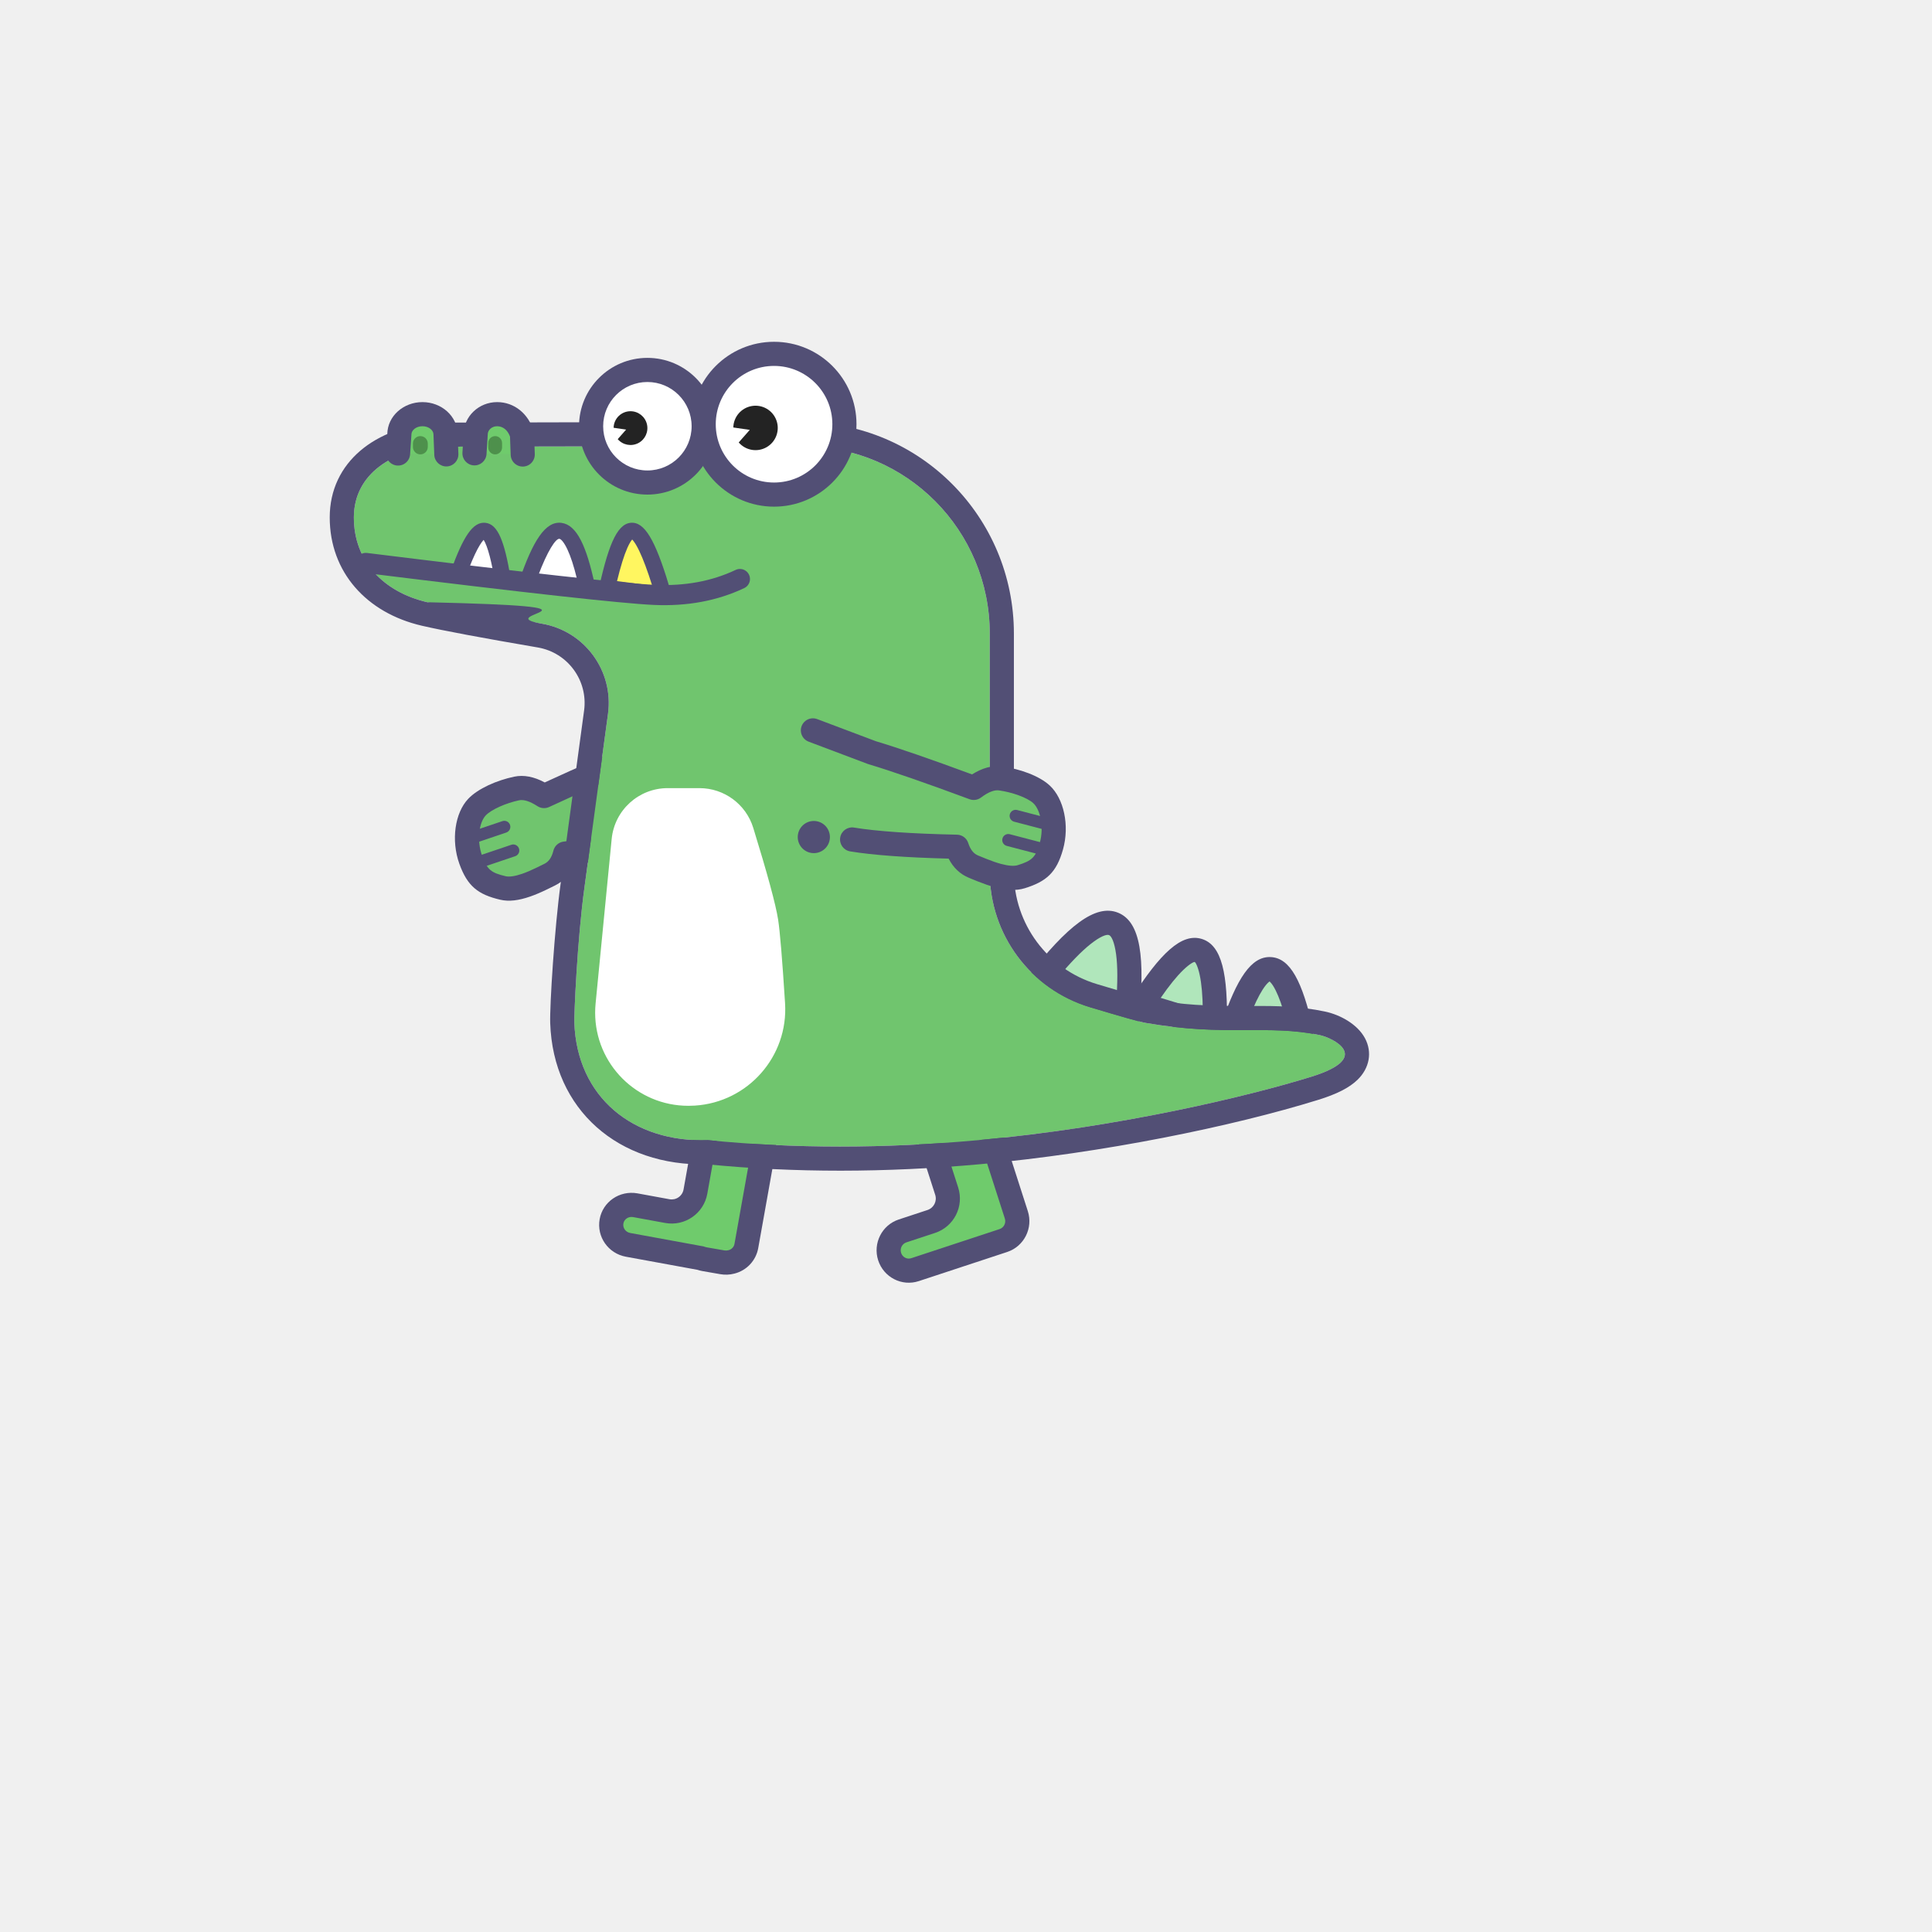
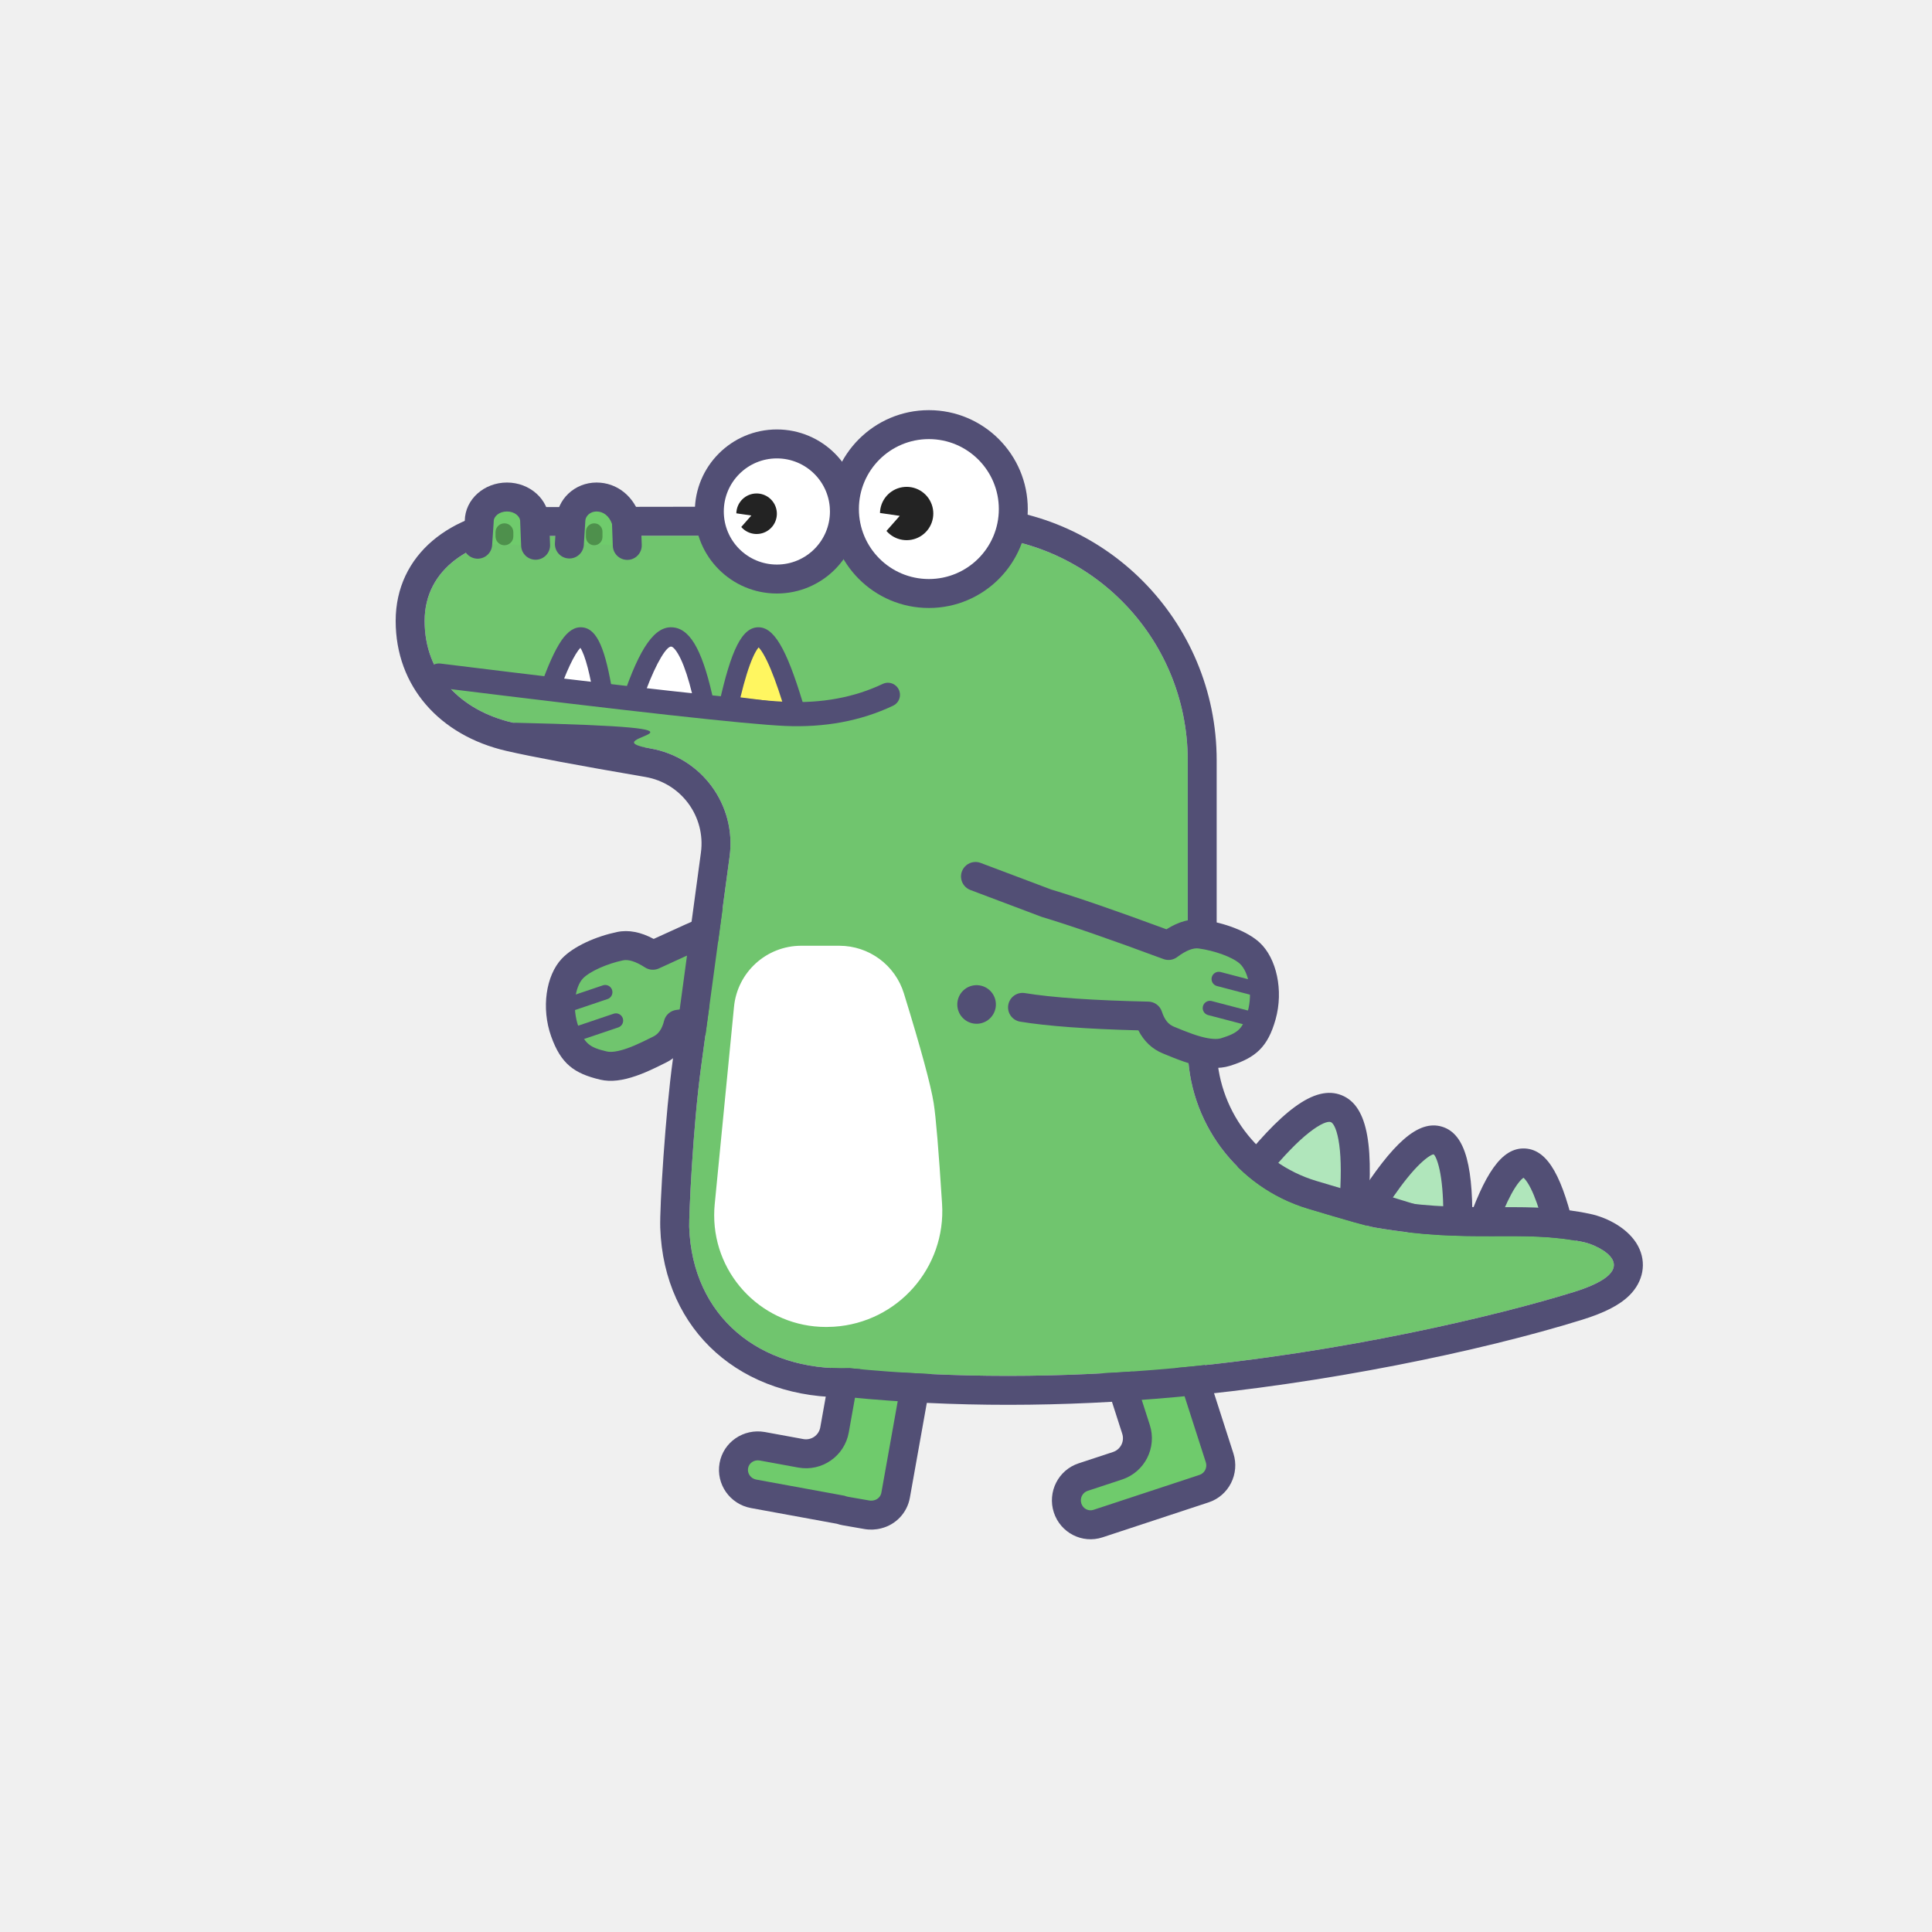
- <svg xmlns="http://www.w3.org/2000/svg" viewBox="0 0 1200 1200" class="icon" version="1.1">
+ <svg xmlns="http://www.w3.org/2000/svg" viewBox="0 0 1000 1000" class="icon" version="1.1">
  <g id="SVGRepo_bgCarrier" stroke-width="0" />
  <g id="SVGRepo_tracerCarrier" stroke-linecap="round" stroke-linejoin="round" />
  <g id="SVGRepo_iconCarrier">
    <path d="M474.339 713.673c1.236-6.908-3.442-13.497-10.447-14.718l-11.162-1.941c-7.006-1.219-13.684 3.394-14.92 10.307l-5.864 32.805a14.983 14.983 0 0 1-17.388 12.118l-0.06-0.01-20.005-3.664c-6.943-1.204-13.459 3.292-14.666 10.038-1.219 6.816 3.362 13.332 10.262 14.596l45.036 8.242c0.762 0.29 1.563 0.512 2.398 0.657l11.162 1.941a12.982 12.982 0 0 0 5.545-0.23c4.668-1.149 8.449-4.905 9.341-9.88 0.012-0.09 3.604-20.178 10.769-60.261z" fill="#6FCB6C" />
    <path d="M388.738 780.57c-10.939-2.003-18.237-12.383-16.289-23.282 1.938-10.852 12.365-18.005 23.39-16.087l20.005 3.666a7.503 7.503 0 0 0 8.724-6.057l5.864-32.808c1.966-10.992 12.533-18.29 23.579-16.369l11.162 1.941c11.074 1.926 18.509 12.4 16.539 23.415l-10.769 60.259a19.913 19.913 0 0 1-14.813 15.807 20.458 20.458 0 0 1-8.734 0.365l-11.162-1.941a20.53 20.53 0 0 1-3.057-0.777l-44.439-8.132z m73.87-74.233l-11.162-1.938c-2.965-0.514-5.754 1.411-6.261 4.241l-5.864 32.808a22.473 22.473 0 0 1-26.082 18.17l-20.03-3.666c-2.895-0.505-5.527 1.304-6.004 3.969-0.49 2.74 1.371 5.385 4.236 5.907l45.705 8.369 0.637 0.242c0.325 0.122 0.669 0.217 1.026 0.275l11.162 1.941c0.804 0.145 1.598 0.105 2.473-0.122 1.938-0.477 3.412-2.008 3.751-3.914l10.772-60.264c0.497-2.797-1.424-5.505-4.358-6.017z" fill="#524F75" />
    <path d="M612.335 695.713c-2.173-6.751-9.348-10.445-16.032-8.252l-10.647 3.494c-6.681 2.193-10.34 9.438-8.17 16.187l10.522 32.706a14.988 14.988 0 0 1-9.576 18.824l-17.825 5.877c-6.579 2.168-10.17 9.306-8.035 15.952 2.145 6.646 9.211 10.265 15.77 8.102l54.884-18.092c6.579-2.168 10.17-9.306 8.035-15.952-0.022-0.085-6.334-19.701-18.927-58.845z" fill="#6FCB6C" />
    <path d="M638.399 752.263c3.389 10.552-2.323 21.901-12.825 25.363l-54.881 18.09c-10.53 3.474-21.829-2.333-25.25-12.925-3.392-10.555 2.323-21.906 12.82-25.358l17.828-5.879a7.498 7.498 0 0 0 4.788-9.413l-10.522-32.708c-3.429-10.66 2.35-22.121 12.96-25.602l10.65-3.494c10.645-3.489 22.058 2.385 25.503 13.075l18.932 58.853z m-39.761-57.681l-10.65 3.492c-2.755 0.904-4.286 3.939-3.374 6.778l10.522 32.706c3.789 11.761-2.632 24.366-14.358 28.235l-17.83 5.879c-2.652 0.877-4.123 3.799-3.249 6.529 0.877 2.705 3.694 4.151 6.296 3.289l54.884-18.09c2.652-0.877 4.126-3.801 3.249-6.534l-18.937-58.853c-0.894-2.812-3.831-4.326-6.554-3.432z" fill="#524F75" />
    <path d="M477.326 500.246c-31.944 9.83-55.938 16.646-71.992 20.445-16.044 3.806-34.159 6.961-54.342 9.478-1.583 6.379-4.783 10.745-9.586 13.1-7.203 3.532-20.025 10.39-29.027 8.267-9.009-2.118-15.35-4.491-20.028-17.588-4.68-13.092-1.683-26.679 3.871-32.581 5.557-5.902 17.343-10.085 24.703-11.629 4.908-1.026 10.575 0.542 17.001 4.71 24.409-11.346 43.298-19.491 56.67-24.431 13.372-4.94 37.184-12.578 71.445-22.908" fill="#70C56E" />
    <path d="M344.713 549.995c-0.325 0.155-0.664 0.325-1.136 0.559l-1.254 0.619c-1.079 0.529-1.923 0.947-2.782 1.356-3.789 1.823-7.043 3.219-10.3 4.346-6.928 2.398-13.03 3.259-18.577 1.951-13.622-3.207-20.34-8.292-25.368-22.361-5.232-14.641-2.72-31.544 5.472-40.241 6.102-6.479 17.833-11.559 28.617-13.822 6.012-1.261 12.345 0.042 18.959 3.586 22.858-10.562 40.723-18.225 53.648-23.003 13.559-5.005 37.486-12.675 71.882-23.047a7.493 7.493 0 1 1 4.328 14.348c-34.122 10.29-57.824 17.89-71.011 22.76-13.145 4.858-31.869 12.927-56.108 24.199a7.5 7.5 0 0 1-7.235-0.507c-4.91-3.184-8.682-4.228-11.386-3.664-8.06 1.688-17.243 5.669-20.785 9.428-4.076 4.331-5.707 15.298-2.265 24.926 3.144 8.791 5.649 10.69 14.691 12.815 2.228 0.524 5.749 0.025 10.24-1.524 2.627-0.909 5.397-2.098 8.716-3.696a656.559 656.559 0 0 0 5.055-2.485c2.692-1.319 4.533-3.831 5.615-8.182a7.498 7.498 0 0 1 6.344-5.625c19.923-2.485 37.771-5.6 53.548-9.331 15.85-3.759 39.711-10.537 71.515-20.323a7.493 7.493 0 0 1 4.406 14.324c-32.089 9.875-56.225 16.729-72.469 20.577-15.068 3.572-31.879 6.574-50.451 9.021-2.473 5.884-6.461 10.317-11.911 12.992z" fill="#524F75" />
    <path d="M293.209 516.376l18.762-6.334a3.746 3.746 0 1 1 2.398 7.096l-18.762 6.336a3.746 3.746 0 1 1-2.398-7.098zM298.941 531.006l18.764-6.336a3.746 3.746 0 0 1 2.403 7.093l-18.764 6.341a3.751 3.751 0 0 1-4.75-2.35 3.744 3.744 0 0 1 2.348-4.748z" fill="#524F75" />
    <path d="M691.232 573.682c9.323 3.582 12.385 23.482 9.181 59.707L644.456 611.902c21.856-29.059 37.451-41.799 46.777-38.22z" fill="#B0E6BB" />
    <path d="M693.213 592.631c-1.029-7.583-2.872-11.232-4.366-11.833-1.491-0.602-5.35 0.742-11.356 5.48-5.897 4.648-12.96 11.926-21.122 21.801l36.891 14.908c0.992-12.773 0.964-22.915-0.047-30.355z m1.249-25.727c14.001 5.662 17.013 27.76 12.783 67.594a7.493 7.493 0 0 1-10.255 6.156l-55.576-22.453a7.49 7.49 0 0 1-3.102-11.551c24.633-31.597 42.146-45.406 56.15-39.746z" fill="#524F75" />
    <path d="M743.164 590.054c7.67 1.918 11.918 17.56 12.748 46.939l-46.045-11.481c14.526-25.55 25.62-37.371 33.297-35.458z" fill="#B0E6BB" />
    <path d="M745.155 605.556c-1.199-5.542-2.62-7.887-3.112-8.04-0.487-0.152-2.98 0.999-7.068 4.925-4.019 3.854-8.719 9.646-14.044 17.348l26.167 8c-0.115-9.363-0.767-16.794-1.943-22.233z m1.269-22.371c12.51 3.824 16.384 21.744 15.58 54.889a7.5 7.5 0 0 1-9.683 6.986l-45.383-13.876a7.493 7.493 0 0 1-4.118-11.202c17.868-27.928 31.102-40.615 43.605-36.797z" fill="#524F75" />
    <path d="M789.614 601.98c7.048 0.619 13.01 13.679 17.883 39.177l-42.301-3.701c9.228-24.264 17.368-36.09 24.419-35.475z" fill="#B0E6BB" />
    <path d="M788.19 609.869c-1.114 0.884-2.49 2.518-4.006 4.898-2.478 3.891-5.127 9.413-7.892 16.519l22.198 1.164c-2.008-7.358-4.061-13.127-6.124-17.253-1.259-2.523-2.453-4.293-3.474-5.287a5.362 5.362 0 0 0-0.332-0.305 5.929 5.929 0 0 0-0.37 0.265z m1.156-15.41c12.198 0.639 19.571 15.4 26.159 44.342 1.099 4.845-2.74 9.408-7.697 9.146l-42.406-2.225a7.5 7.5 0 0 1-6.703-9.9c9.583-28.093 18.459-42.004 30.648-41.362z" fill="#524F75" />
    <path d="M439.678 708.171c-46.34 1.571-81.403-26.567-82.961-73.181-0.15-4.456 1.706-50.581 6.366-84.343 2.443-17.693 7.295-53.483 14.558-107.355 3.594-26.654-14.563-51.367-41.072-55.908-34.569-5.919-58.273-10.36-71.113-13.322C238.367 367.811 219.785 348.752 219.785 321.386c0-27.428 24.756-42.094 51.962-43.935 83.486-0.247 126.299-0.247 128.44 0l98.908-0.222c63.885 0 115.67 52.094 115.67 116.356v148.298c0 38.577 25.288 72.594 62.234 83.708 19.701 5.927 31.264 9.189 34.689 9.78 49.966 8.634 75.521 0.727 108.167 7.58 7.727 1.618 33.397 13.789-5.352 25.83-38.158 11.853-119.136 31.434-206.918 39.389-58.525 5.302-114.488 5.302-167.906 0z" fill="#70C56E" />
    <path d="M439.678 708.171c53.415 5.302 109.381 5.302 167.906 0 87.779-7.957 168.755-27.536 206.918-39.389 38.75-12.036 13.072-24.206 5.352-25.83-32.638-6.853-58.201 1.054-108.167-7.58-3.424-0.592-14.988-3.854-34.689-9.78-36.946-11.109-62.234-45.126-62.234-83.708v-148.298c0-64.262-51.784-116.356-115.67-116.356l-98.911 0.222c-2.14-0.247-44.956-0.247-128.44 0C244.541 279.29 219.785 293.955 219.785 321.386c0 27.366 18.587 46.425 45.675 52.676 12.83996e1 2.962 36.544 7.403 71.113 13.322 26.509 4.538 44.666 29.254 41.072 55.908-7.263 53.875-12.116 89.662-14.558 107.355-4.66 33.762-6.516 79.882-6.366 84.343 1.558 46.614 36.619 74.752 82.956 73.181z m-97.934-72.684c-0.362-10.814 2.695-59.337 6.499-86.888 2.44-17.673 7.29-53.448 14.553-107.308 2.515-18.659-10.195-35.957-28.752-39.134-34.838-5.967-58.75-10.447-71.955-13.492C227.573 380.698 204.8 355.276 204.8 321.386c0-34.474 28.66-56.365 65.936-58.885 81.888-0.272 120.65-0.295 129.416-0.027l98.943-0.23c72.177 0 130.655 58.823 130.655 131.342v148.298a72.437 72.437 0 0 0 51.565 69.36c18.819 5.662 30.395 8.921 32.925 9.361 20.787 3.591 34.464 4.318 60.816 4.228 12.318-0.042 17.545 0.02 24.356 0.415 8.272 0.477 15.87 1.426 23.525 3.035 9.373 1.971 20.168 7.79 24.886 16.606 4.638 8.677 2.77 18.534-4.566 25.712-5.175 5.065-13.092 9.001-24.306 12.485-53.293 16.556-134.254 33.143-210.01 40.011-59.087 5.355-115.68 5.385-169.769 0.08-54.931 1.414-95.629-33.844-97.427-87.689z" fill="#524F75" />
    <path d="M414.727 489.522h19.721a34.963 34.963 0 0 1 33.412 24.666c8.814 28.592 13.954 47.541 15.422 56.842 1.141 7.225 2.585 24.576 4.331 52.059 2.1 33.04-22.98 61.525-56.02 63.623a60.316 60.316 0 0 1-3.801 0.122h-0.297c-31.944 0-57.839-25.895-57.839-57.839 0-1.878 0.092-3.756 0.272-5.625l9.995-102.275c1.751-17.918 16.811-31.574 34.804-31.574z" fill="#FFFFFF" />
    <path d="M294.712 281.575l0.737-11.714c-0.002-6.966 5.964-12.613 13.317-12.613 7.355 0 13.235 5.075 15.46 12.613L324.683 282.224" fill="#6FCB6C" />
    <path d="M317.19 282.499a7.493 7.493 0 1 0 14.975-0.549l-0.487-13.305-0.267-0.904c-3.162-10.722-11.928-17.985-22.645-17.985-11.314 0-20.662 8.769-20.81 19.841l-0.727 11.506a7.493 7.493 0 0 0 14.958 0.942l0.737-11.711 0.015-0.472c0-2.732 2.523-5.12 5.827-5.12 3.529 0 6.534 2.315 8.01 6.436l0.415 11.321z" fill="#524F75" />
    <path d="M307.557 270.873c2.365 0 4.281 1.918 4.281 4.281v2.79a4.281 4.281 0 0 1-8.562 0v-2.79a4.276 4.276 0 0 1 4.281-4.281z" fill="#4E904C" />
    <path d="M247.259 281.575l0.794-11.714c-0.002-6.966 6.421-12.613 14.343-12.613s14.343 5.647 14.343 12.613L277.229 282.224" fill="#6FCB6C" />
    <path d="M262.396 249.756c-11.761 0-21.671 8.627-21.836 19.821l-0.779 11.491a7.493 7.493 0 1 0 14.95 1.014l0.794-11.714 0.017-0.507c0-2.597 2.867-5.12 6.853-5.12 3.984 0 6.851 2.523 6.851 5.12l0.005 0.295 0.49 12.363a7.49 7.49 0 0 0 7.782 7.19 7.49 7.49 0 0 0 7.19-7.782l-0.482-12.233c-0.097-11.252-10.033-19.938-21.836-19.938z" fill="#524F75" />
    <path d="M261.09 270.873c2.548 0 4.61 2.065 4.61 4.61v2.133a4.61 4.61 0 0 1-9.221-0.002v-2.13a4.608 4.608 0 0 1 4.61-4.61z" fill="#4E904C" />
    <path d="M402.107 264.741m-34.966 0a34.966 34.966 0 1 0 69.932 0 34.966 34.966 0 1 0-69.932 0Z" fill="#FFFFFF" />
    <path d="M402.107 307.2C378.655 307.2 359.649 288.191 359.649 264.741S378.655 222.283 402.107 222.283s42.459 19.009 42.459 42.459-19.011 42.459-42.459 42.459z m0-14.985c15.173 0 27.473-12.3 27.473-27.473S417.28 237.268 402.107 237.268 374.634 249.569 374.634 264.741s12.295 27.473 27.473 27.473z" fill="#524F75" />
    <path d="M383.675 272.764a10.49 10.49 0 1 0 7.942-17.346 10.49 10.49 0 0 0-10.49 10.277l7.777 1.129-5.23 5.939z" fill="#232323" />
    <path d="M480.78 263.493m-43.707 0a43.707 43.707 0 1 0 87.415 0 43.707 43.707 0 1 0-87.415 0Z" fill="#FFFFFF" />
    <path d="M480.78 314.693C452.503 314.693 429.58 291.77 429.58 263.493S452.503 212.293 480.78 212.293 531.98 235.215 531.98 263.493 509.053 314.693 480.78 314.693z m0-14.985C500.778 299.707 516.995 283.493 516.995 263.493S500.778 227.278 480.78 227.278 444.566 243.492 444.566 263.493 460.778 299.707 480.78 299.707z" fill="#524F75" />
    <path d="M458.827 274.814a13.802 13.802 0 1 0-3.352-9.296l10.233 1.489-6.881 7.807z" fill="#232323" />
    <path d="M392.894 329.688c5.118 0.412 11.519 13.729 19.204 39.951l-34.966-4.423c5.382-24.096 10.637-35.94 15.762-35.528z" fill="#FFF660" />
    <path d="M389.674 340.288c-2.078 4.68-4.231 11.589-6.429 20.667l21.836 2.762c-2.91-9.271-5.602-16.471-8.052-21.569-1.436-2.985-2.752-5.17-3.886-6.521a8.454 8.454 0 0 0-0.48-0.529c-0.867 0.987-1.898 2.727-2.99 5.19z m27.213 27.948a4.995 4.995 0 0 1-5.42 6.361l-34.966-4.423a4.995 4.995 0 0 1-4.248-6.044c6.132-27.428 11.778-40.161 21.037-39.417 8.469 0.677 15.068 14.403 23.597 43.522z" fill="#524F75" />
    <path d="M348.125 329.723c6.216 0.824 11.724 12.465 16.519 34.921l-37.463-2.193c7.745-22.645 14.726-33.555 20.945-32.728z" fill="#FFFFFF" />
    <path d="M352.403 341.207c-2.1-4.441-3.946-6.401-4.935-6.534-2.24-0.297-7.39 7.333-13.337 23.18l24.164 1.414c-1.888-7.737-3.864-13.769-5.892-18.06z m-3.624-16.436c9.391 1.246 15.465 14.091 20.747 38.832a4.995 4.995 0 0 1-5.177 6.029l-37.463-2.193a4.995 4.995 0 0 1-4.436-6.604c8.629-25.22 16.409-37.381 26.329-36.065z" fill="#524F75" />
    <path d="M300.956 329.693c4.226 0.427 7.972 10.412 11.239 29.956l-27.473-3.372c6.599-18.15 12.011-27.011 16.234-26.584z" fill="#FFFFFF" />
    <path d="M297.989 338.622c-1.906 3.119-4.031 7.62-6.349 13.472l14.426 1.771c-1.226-6.241-2.503-11.122-3.811-14.608-0.649-1.733-1.286-3.057-1.858-3.944-0.684 0.724-1.504 1.831-2.408 3.309z m3.472-13.899c7.845 0.792 11.906 11.624 15.66 34.102a4.995 4.995 0 0 1-5.535 5.782l-27.473-3.374a4.995 4.995 0 0 1-4.086-6.663c7.61-20.935 13.542-30.643 21.434-29.846z" fill="#524F75" />
    <path d="M226.506 355.855c99.91 12.36 159.637 18.974 179.58 19.878 20.692 0.937 39.431-2.533 56.133-10.44a6.244 6.244 0 1 0-5.345-11.286c-14.793 7.006-31.507 10.098-50.223 9.251-19.466-0.884-79.135-7.493-178.611-19.796a6.244 6.244 0 1 0-1.534 12.393z" fill="#524F75" />
    <path d="M529.263 521.416c14.488 2.379 36.156 3.883 65.004 4.513 2.024 6.252 5.517 10.38 10.472 12.398 7.43 3.016 20.703 8.963 29.537 6.222 8.829-2.742 14.996-5.557 18.751-18.944 3.755-13.387-0.182-26.735-6.136-32.232-5.951-5.497-18-8.848-25.45-9.872-4.966-0.683-10.51 1.28-16.633 5.884-27.607-10.246-48.673-17.542-63.178-21.896L504.994 453.679" fill="#70C56E" />
    <path d="M601.915 545.263l1.171 0.477 1.292 0.532c1.116 0.459 1.982 0.811 2.873 1.163 3.911 1.548 7.249 2.721 10.579 3.615 7.079 1.908 13.223 2.338 18.665 0.651 13.366-4.152 19.713-9.691 23.745-24.078 4.2-14.971 0.515-31.658-8.266-39.76-6.536-6.036-18.595-10.288-29.514-11.79-6.097-0.839-12.335 0.912-18.703 4.928-25.809-9.529-45.706-16.399-59.734-20.615L507.636 446.67a7.493 7.493 0 1 0-5.285 14.022l36.632 13.812 0.494 0.165c14.322 4.295 35.253 11.547 62.726 21.739a7.483 7.483 0 0 0 7.112-1.038c4.676-3.519 8.368-4.824 11.104-4.447 8.155 1.121 17.592 4.45 21.389 7.954 4.371 4.034 6.761 14.865 4.006 24.705-2.522 8.99-4.888 11.056-13.765 13.811-2.186 0.679-5.735 0.43-10.323-0.808-2.685-0.725-5.531-1.721-8.947-3.076-1.299-0.521-5.66-2.309-5.22-2.126-2.775-1.126-4.788-3.51-6.17-7.765a7.493 7.493 0 0 0-6.962-5.18c-28.526-0.619-49.887-2.103-63.95-4.415a7.493 7.493 0 0 0-2.429 14.789c14.062 2.307 34.415 3.798 61.17 4.496 2.872 5.607 7.125 9.69 12.696 11.956z" fill="#524F75" />
    <path d="M505.484 519.91m-9.893-1.39a9.99 9.99 0 1 0 19.786 2.781 9.99 9.99 0 1 0-19.786-2.781Z" fill="#524F75" />
    <path d="M650.95 508.131l-19.16-5.011a3.746 3.746 0 0 0-1.899 7.249l19.157 5.01a3.749 3.749 0 0 0 1.901-7.249zM646.252 523.131l-19.16-5.013a3.749 3.749 0 0 0-1.899 7.249l19.157 5.013a3.754 3.754 0 0 0 4.574-2.681 3.736 3.736 0 0 0-2.672-4.567z" fill="#524F75" />
  </g>
</svg>
